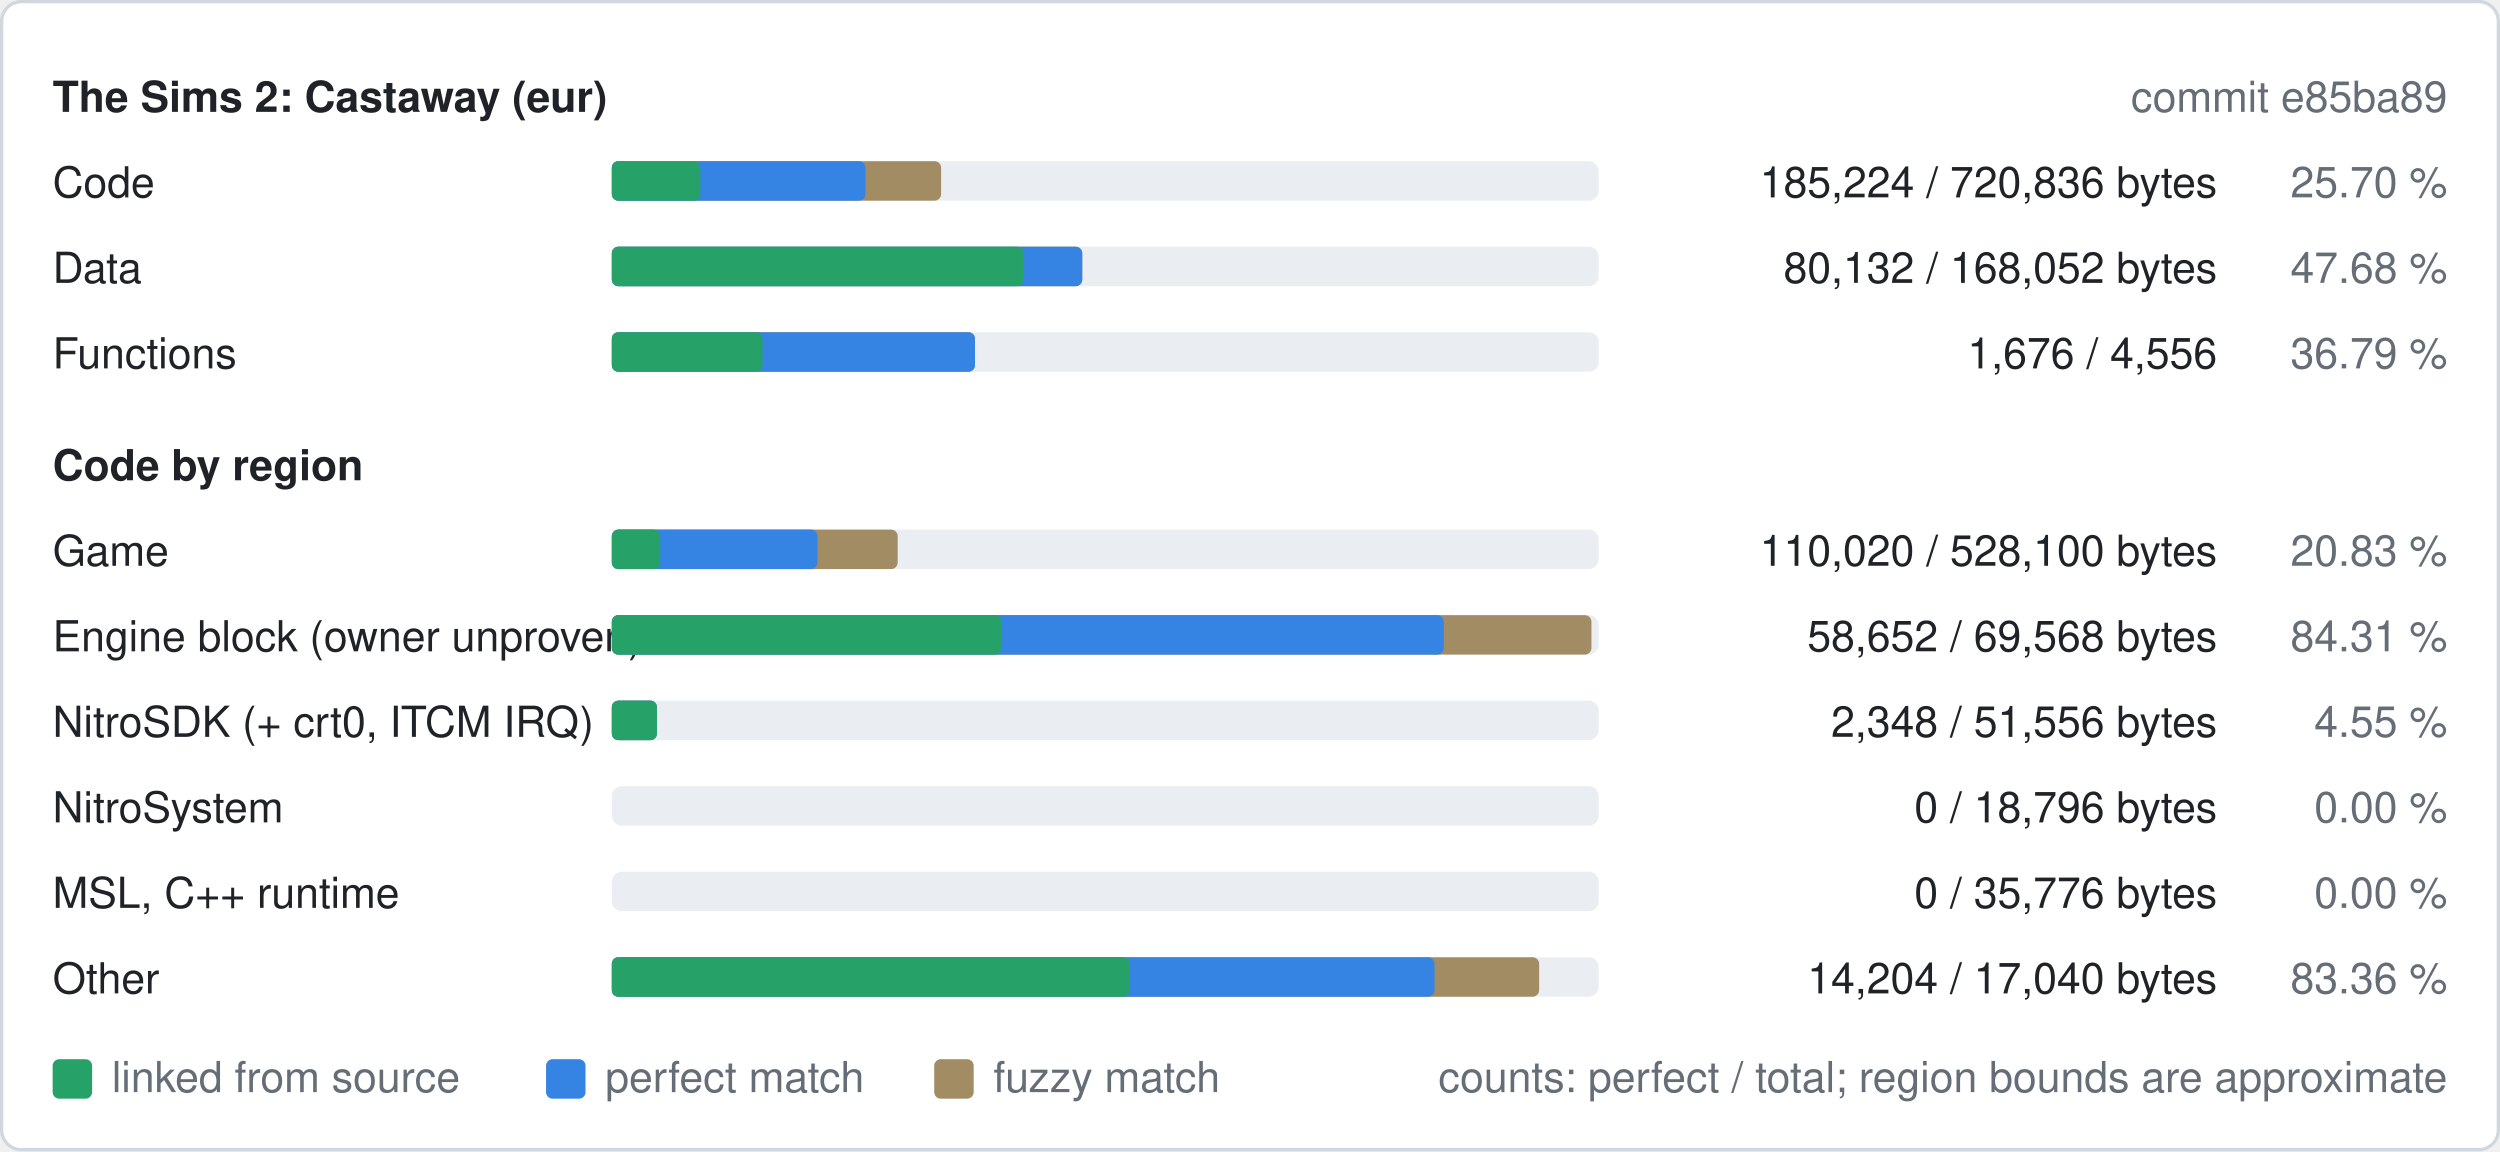
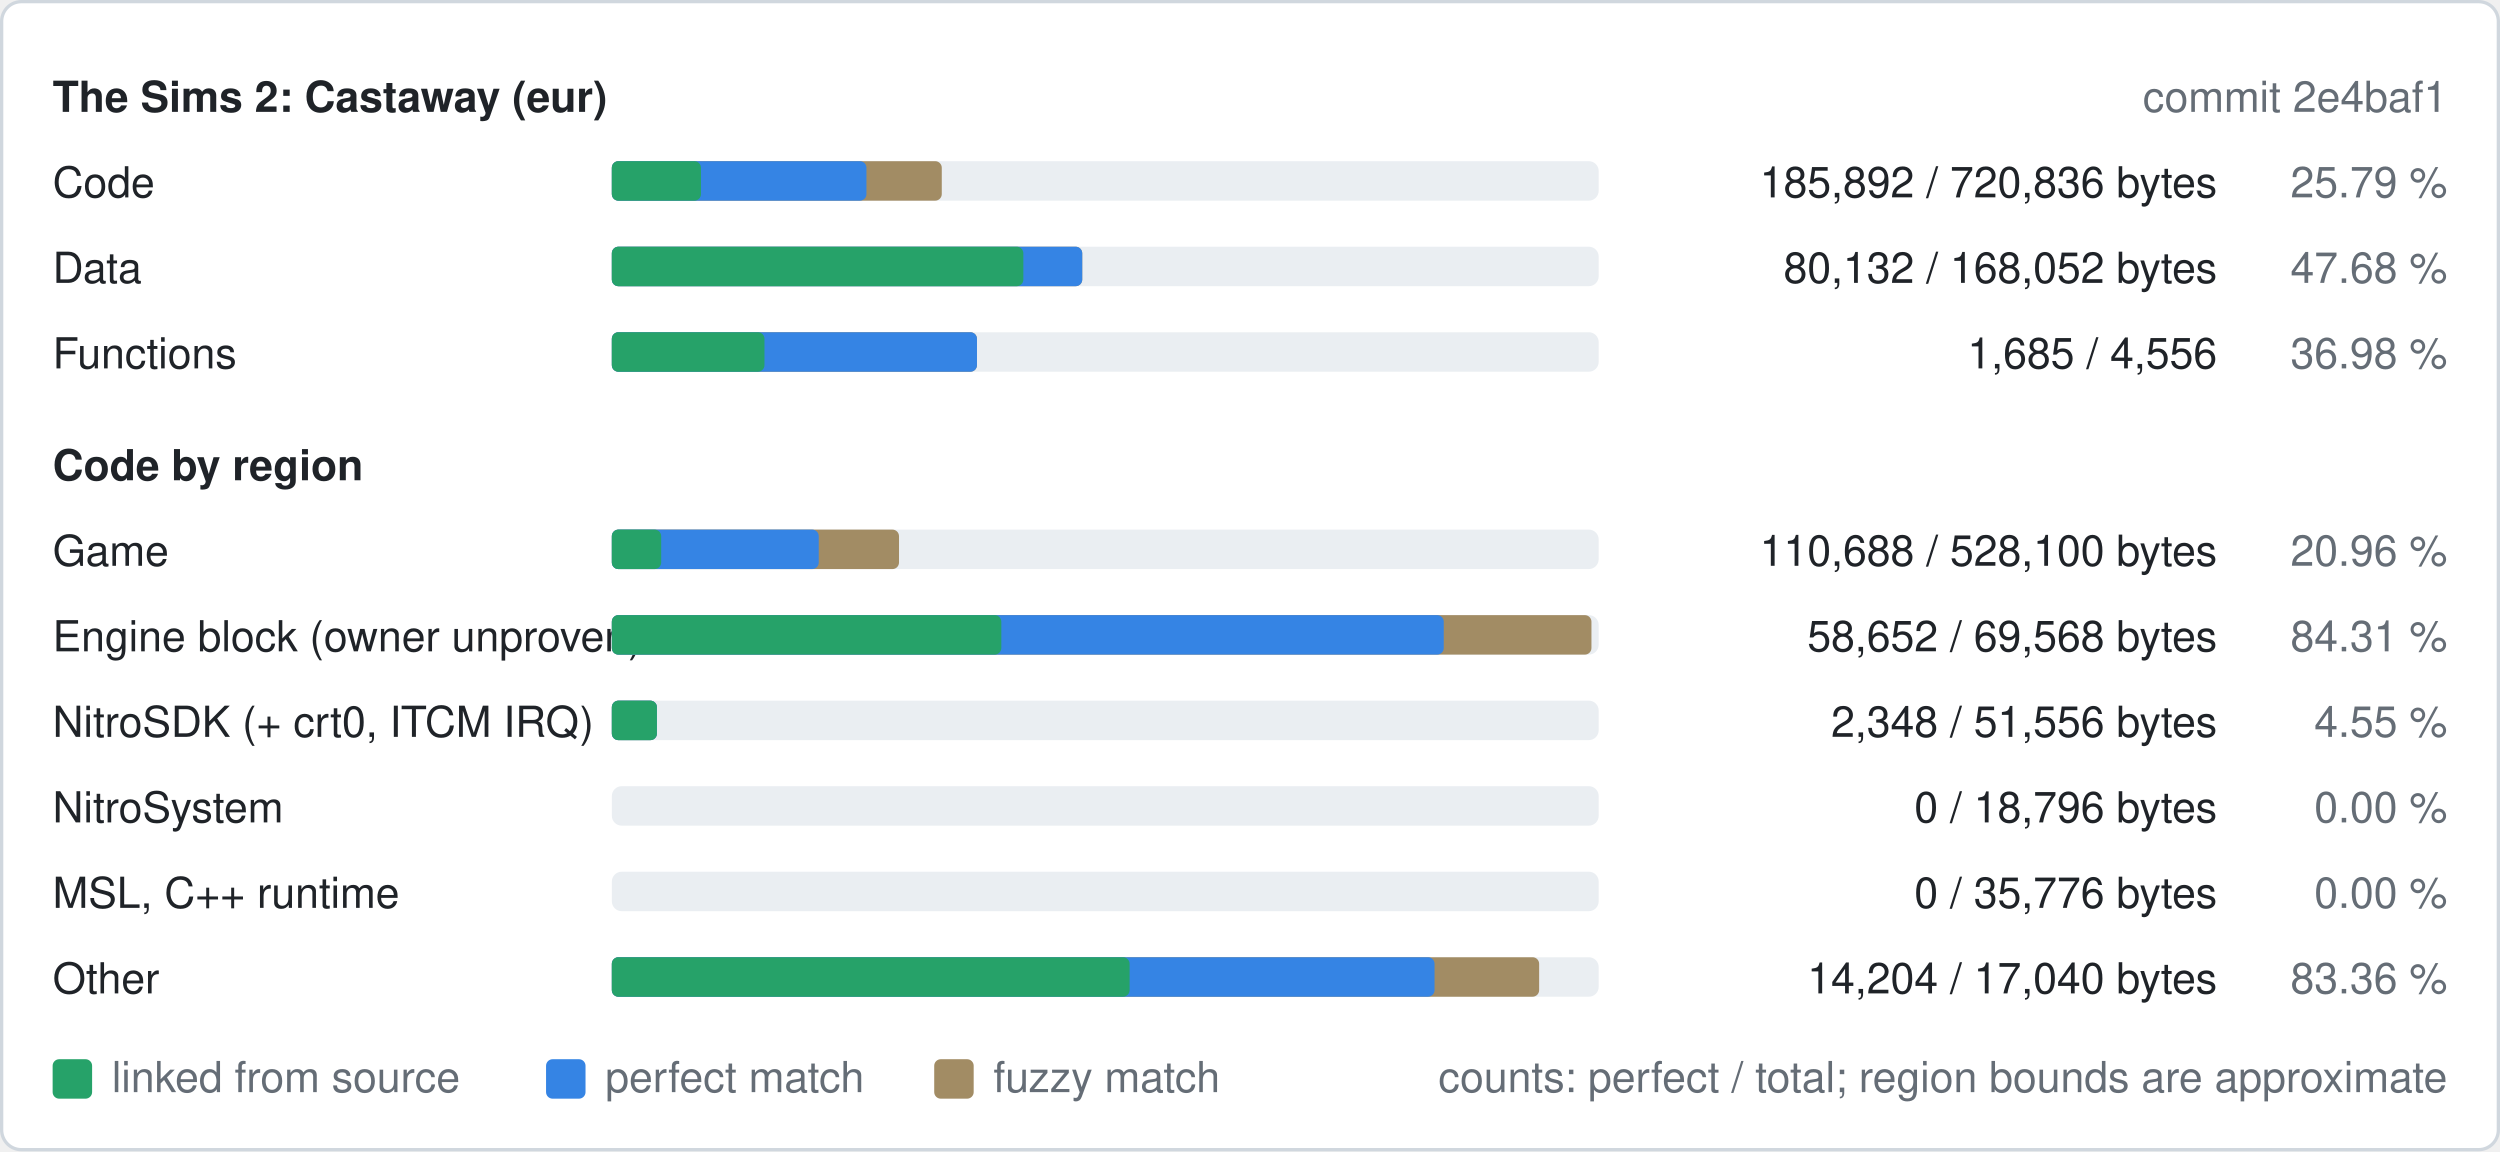
<svg xmlns="http://www.w3.org/2000/svg" width="760" height="350" viewBox="0 0 760 350" role="img" aria-label="Decompilation progress of eur">
  <style>
text{font-family:-apple-system,BlinkMacSystemFont,"Segoe UI",Helvetica,Arial,sans-serif;font-size:13px}
.b{font-weight:600}
.bg{fill:#ffffff;stroke:#d0d7de}.t{fill:#1f2328}.m{fill:#656d76}.track{fill:#eaeef2}.fuzzy{fill:#a28c64}.perfect{fill:#3584e4}.linked{fill:#26a269}
@media (prefers-color-scheme: dark){.bg{fill:#0d1117;stroke:#30363d}.t{fill:#e6edf3}.m{fill:#8d96a0}.track{fill:#21262d}.fuzzy{fill:#a28c64}.perfect{fill:#3584e4}.linked{fill:#2ec27e}}
</style>
  <rect class="bg" x="0.5" y="0.5" width="759" height="349" rx="6" />
  <text class="t b" x="16" y="34">The Sims 2: Castaway (eur)</text>
-   <text class="m" x="744" y="34" text-anchor="end">commit e85ba89</text>
+   <text class="m" x="744" y="34" text-anchor="end">commit 2e4baf1</text>
  <text class="t" x="16" y="60">Code</text>
  <rect class="track" x="186" y="49" width="300" height="12" rx="3" />
-   <rect class="fuzzy" x="186" y="49" width="100.1" height="12" rx="2" />
-   <rect class="perfect" x="186" y="49" width="77.1" height="12" rx="2" />
-   <rect class="linked" x="186" y="49" width="26.9" height="12" rx="2" />
-   <text class="t" x="674" y="60" text-anchor="end">185,224 / 720,836 bytes</text>
-   <text class="m" x="744" y="60" text-anchor="end">25.70 %</text>
+   <rect class="fuzzy" x="186" y="49" width="100.3" height="12" rx="2" />
+   <rect class="perfect" x="186" y="49" width="77.4" height="12" rx="2" />
+   <rect class="linked" x="186" y="49" width="27.1" height="12" rx="2" />
+   <text class="t" x="674" y="60" text-anchor="end">185,892 / 720,836 bytes</text>
+   <text class="m" x="744" y="60" text-anchor="end">25.79 %</text>
  <text class="t" x="16" y="86">Data</text>
  <rect class="track" x="186" y="75" width="300" height="12" rx="3" />
  <rect class="fuzzy" x="186" y="75" width="143.0" height="12" rx="2" />
  <rect class="perfect" x="186" y="75" width="143.0" height="12" rx="2" />
  <rect class="linked" x="186" y="75" width="125.1" height="12" rx="2" />
  <text class="t" x="674" y="86" text-anchor="end">80,132 / 168,052 bytes</text>
  <text class="m" x="744" y="86" text-anchor="end">47.68 %</text>
  <text class="t" x="16" y="112">Functions</text>
  <rect class="track" x="186" y="101" width="300" height="12" rx="3" />
-   <rect class="fuzzy" x="186" y="101" width="110.4" height="12" rx="2" />
-   <rect class="perfect" x="186" y="101" width="110.4" height="12" rx="2" />
-   <rect class="linked" x="186" y="101" width="45.8" height="12" rx="2" />
-   <text class="t" x="674" y="112" text-anchor="end">1,676 / 4,556</text>
-   <text class="m" x="744" y="112" text-anchor="end">36.79 %</text>
+   <rect class="fuzzy" x="186" y="101" width="111.0" height="12" rx="2" />
+   <rect class="perfect" x="186" y="101" width="111.0" height="12" rx="2" />
+   <rect class="linked" x="186" y="101" width="46.4" height="12" rx="2" />
+   <text class="t" x="674" y="112" text-anchor="end">1,685 / 4,556</text>
+   <text class="m" x="744" y="112" text-anchor="end">36.98 %</text>
  <text class="t b" x="16" y="146">Code by region</text>
  <text class="t" x="16" y="172">Game</text>
  <rect class="track" x="186" y="161" width="300" height="12" rx="3" />
-   <rect class="fuzzy" x="186" y="161" width="86.9" height="12" rx="2" />
-   <rect class="perfect" x="186" y="161" width="62.5" height="12" rx="2" />
-   <rect class="linked" x="186" y="161" width="14.7" height="12" rx="2" />
-   <text class="t" x="674" y="172" text-anchor="end">110,020 / 528,100 bytes</text>
-   <text class="m" x="744" y="172" text-anchor="end">20.83 %</text>
+   <rect class="fuzzy" x="186" y="161" width="87.3" height="12" rx="2" />
+   <rect class="perfect" x="186" y="161" width="62.9" height="12" rx="2" />
+   <rect class="linked" x="186" y="161" width="15.0" height="12" rx="2" />
+   <text class="t" x="674" y="172" text-anchor="end">110,688 / 528,100 bytes</text>
+   <text class="m" x="744" y="172" text-anchor="end">20.96 %</text>
  <text class="t" x="16" y="198">Engine block (owner unproven)</text>
  <rect class="track" x="186" y="187" width="300" height="12" rx="3" />
  <rect class="fuzzy" x="186" y="187" width="297.8" height="12" rx="2" />
  <rect class="perfect" x="186" y="187" width="252.9" height="12" rx="2" />
  <rect class="linked" x="186" y="187" width="118.4" height="12" rx="2" />
  <text class="t" x="674" y="198" text-anchor="end">58,652 / 69,568 bytes</text>
  <text class="m" x="744" y="198" text-anchor="end">84.31 %</text>
  <text class="t" x="16" y="224">NitroSDK (+ crt0, ITCM IRQ)</text>
  <rect class="track" x="186" y="213" width="300" height="12" rx="3" />
  <rect class="fuzzy" x="186" y="213" width="13.7" height="12" rx="2" />
  <rect class="perfect" x="186" y="213" width="13.7" height="12" rx="2" />
  <rect class="linked" x="186" y="213" width="13.7" height="12" rx="2" />
  <text class="t" x="674" y="224" text-anchor="end">2,348 / 51,556 bytes</text>
  <text class="m" x="744" y="224" text-anchor="end">4.55 %</text>
  <text class="t" x="16" y="250">NitroSystem</text>
  <rect class="track" x="186" y="239" width="300" height="12" rx="3" />
  <text class="t" x="674" y="250" text-anchor="end">0 / 18,796 bytes</text>
  <text class="m" x="744" y="250" text-anchor="end">0.00 %</text>
  <text class="t" x="16" y="276">MSL, C++ runtime</text>
  <rect class="track" x="186" y="265" width="300" height="12" rx="3" />
  <text class="t" x="674" y="276" text-anchor="end">0 / 35,776 bytes</text>
  <text class="m" x="744" y="276" text-anchor="end">0.00 %</text>
  <text class="t" x="16" y="302">Other</text>
  <rect class="track" x="186" y="291" width="300" height="12" rx="3" />
  <rect class="fuzzy" x="186" y="291" width="281.9" height="12" rx="2" />
  <rect class="perfect" x="186" y="291" width="250.1" height="12" rx="2" />
  <rect class="linked" x="186" y="291" width="157.4" height="12" rx="2" />
  <text class="t" x="674" y="302" text-anchor="end">14,204 / 17,040 bytes</text>
  <text class="m" x="744" y="302" text-anchor="end">83.36 %</text>
  <rect class="linked" x="16" y="322" width="12" height="12" rx="2" />
  <text class="m" x="34" y="332">linked from source</text>
  <rect class="perfect" x="166" y="322" width="12" height="12" rx="2" />
  <text class="m" x="184" y="332">perfect match</text>
  <rect class="fuzzy" x="284" y="322" width="12" height="12" rx="2" />
  <text class="m" x="302" y="332">fuzzy match</text>
  <text class="m" x="744" y="332" text-anchor="end">counts: perfect / total; region bounds are approximate</text>
</svg>
